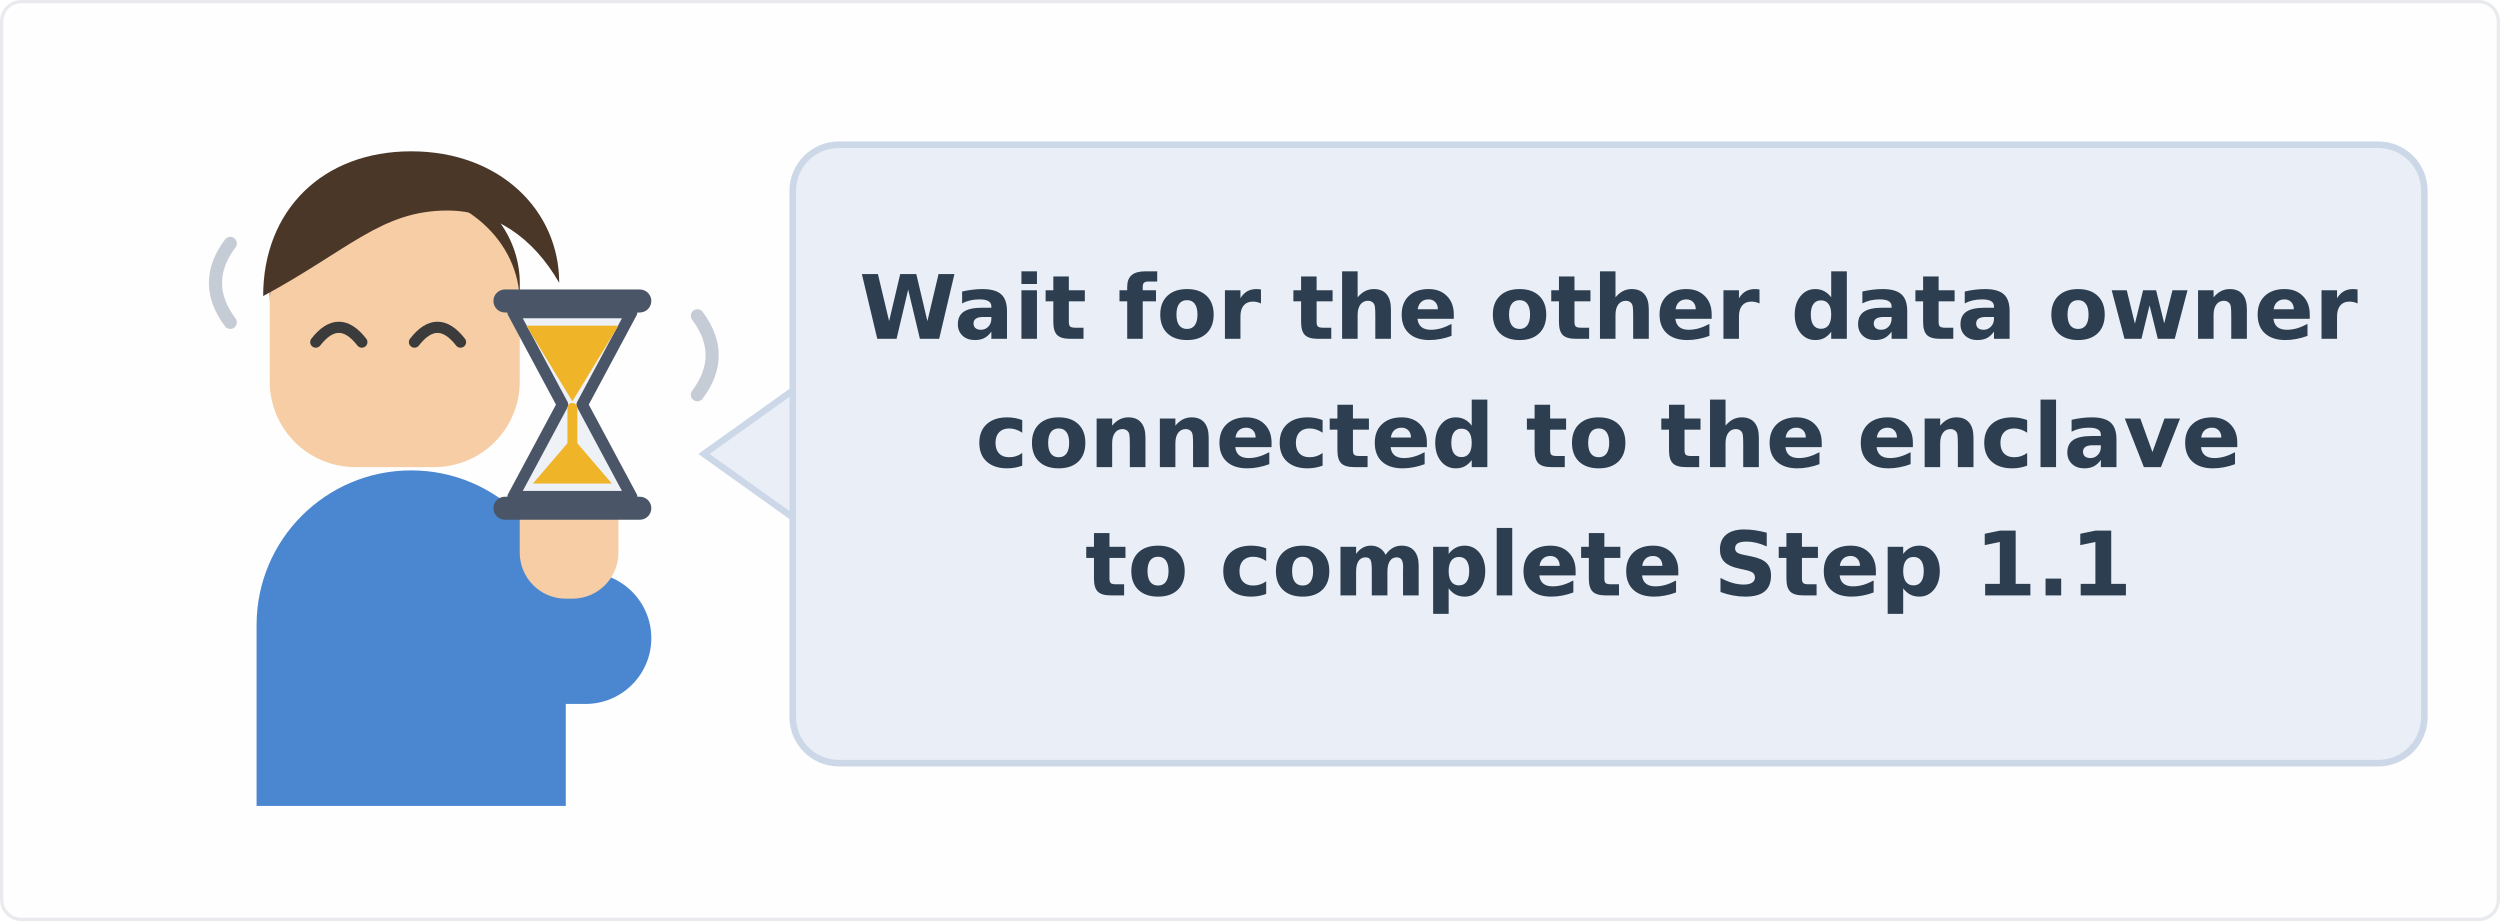
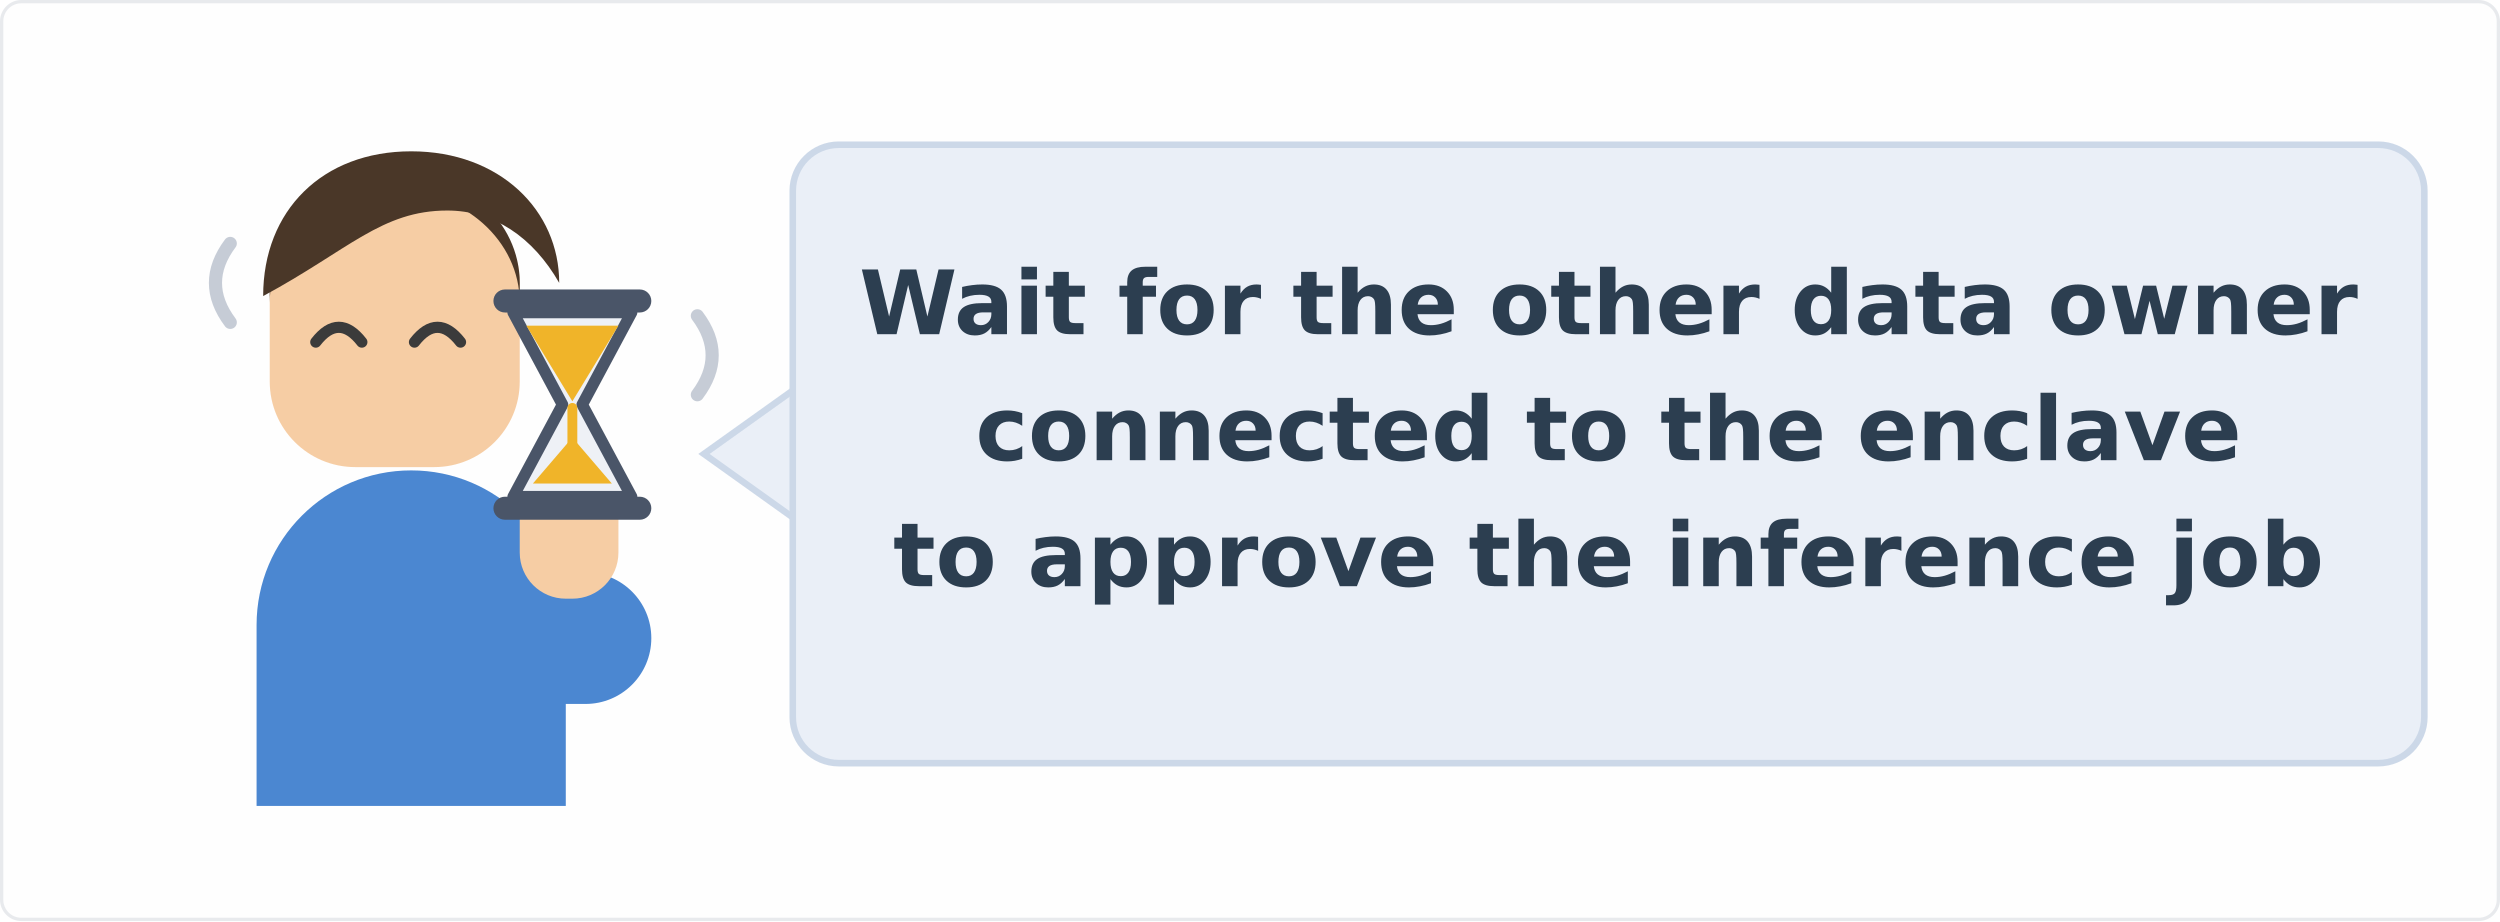
- <svg xmlns="http://www.w3.org/2000/svg" width="760" height="280" viewBox="0 0 760 280" role="img" aria-label="Wait for the other data owner connected to the enclave to complete Step 1.1">
+ <svg xmlns="http://www.w3.org/2000/svg" width="760" height="280" viewBox="0 0 760 280" role="img" aria-label="Wait for the other data owner connected to the enclave to approve the inference job">
  <rect x="0.5" y="0.5" width="759" height="279" rx="6" fill="#fefefe" stroke="#e8eaed" />
  <g>
    <path d="M78 245 L78 190 a47 47 0 0 1 47 -47 a47 47 0 0 1 47 47 L172 245 Z" fill="#4b87d1" />
    <path d="M150 240 L150 196 a22 22 0 0 1 22 -22 l6 0 a20 20 0 0 1 0 40 l-6 0 a22 22 0 0 0 -22 22 Z" fill="#4b87d1" />
    <rect x="158" y="140" width="30" height="42" rx="14" fill="#f6cda4" />
    <rect x="82" y="60" width="76" height="82" rx="26" fill="#f6cda4" />
    <path d="M82 92 a38 34 0 0 1 76 0 l0 -6 a38 34 0 0 0 -76 0 Z" fill="#4a3728" />
    <path d="M80 90 c0 -26 18 -44 45 -44 c27 0 45 18 45 40 c-8 -14 -20 -22 -34 -22 c-20 0 -30 12 -56 26 Z" fill="#4a3728" />
    <path d="M96 104 q7 -9 14 0" fill="none" stroke="#3b3b3b" stroke-width="3.4" stroke-linecap="round" />
    <path d="M126 104 q7 -9 14 0" fill="none" stroke="#3b3b3b" stroke-width="3.4" stroke-linecap="round" />
-     <g>
-       <rect x="150" y="88" width="48" height="7" rx="3.5" fill="#4a5568" />
-       <rect x="150" y="151" width="48" height="7" rx="3.5" fill="#4a5568" />
-       <path d="M156 95 L192 95 L177 123 L192 151 L156 151 L171 123 Z" fill="#eef1f6" stroke="#4a5568" stroke-width="3.5" stroke-linejoin="round" />
-       <path d="M160 99 L188 99 L174 122 Z" fill="#f0b429" />
-       <path d="M174 133 L186 147 L162 147 Z" fill="#f0b429" />
-       <line x1="174" y1="124" x2="174" y2="140" stroke="#f0b429" stroke-width="3" stroke-linecap="round" />
-     </g>
+     <rect x="150" y="88" width="48" height="7" rx="3.5" fill="#4a5568" />
+     <rect x="150" y="151" width="48" height="7" rx="3.5" fill="#4a5568" />
+     <path d="M156 95 L192 95 L177 123 L192 151 L156 151 L171 123 Z" fill="#eef1f6" stroke="#4a5568" stroke-width="3.5" stroke-linejoin="round" />
+     <path d="M160 99 L188 99 L174 122 Z" fill="#f0b429" />
+     <path d="M174 133 L186 147 L162 147 Z" fill="#f0b429" />
+     <line x1="174" y1="124" x2="174" y2="140" stroke="#f0b429" stroke-width="3" stroke-linecap="round" />
    <path d="M212 96 q9 12 0 24" fill="none" stroke="#c6ccd6" stroke-width="4" stroke-linecap="round" />
    <path d="M70 74 q-9 12 0 24" fill="none" stroke="#c6ccd6" stroke-width="4" stroke-linecap="round" />
  </g>
  <path d="M242 118 L214 138 L242 158 Z" fill="#eaeff7" stroke="#ccd8e8" stroke-width="2" />
  <rect x="241" y="44" width="496" height="188" rx="14" fill="#eaeff7" stroke="#ccd8e8" stroke-width="2" />
  <rect x="243" y="120" width="4" height="36" fill="#eaeff7" />
  <g fill="#2c3e50" font-family="'DejaVu Sans','Open Sans',Verdana,sans-serif" font-size="27" font-weight="bold" text-anchor="middle">
-     <text x="489" y="103">Wait for the other data owner</text>
-     <text x="489" y="142">connected to the enclave</text>
-     <text x="489" y="181">to complete Step 1.1</text>
+     <text x="489" y="101.6">Wait for the other data owner</text>
+     <text x="489" y="139.9">connected to the enclave</text>
+     <text x="489" y="178.2">to approve the inference job</text>
  </g>
</svg>
